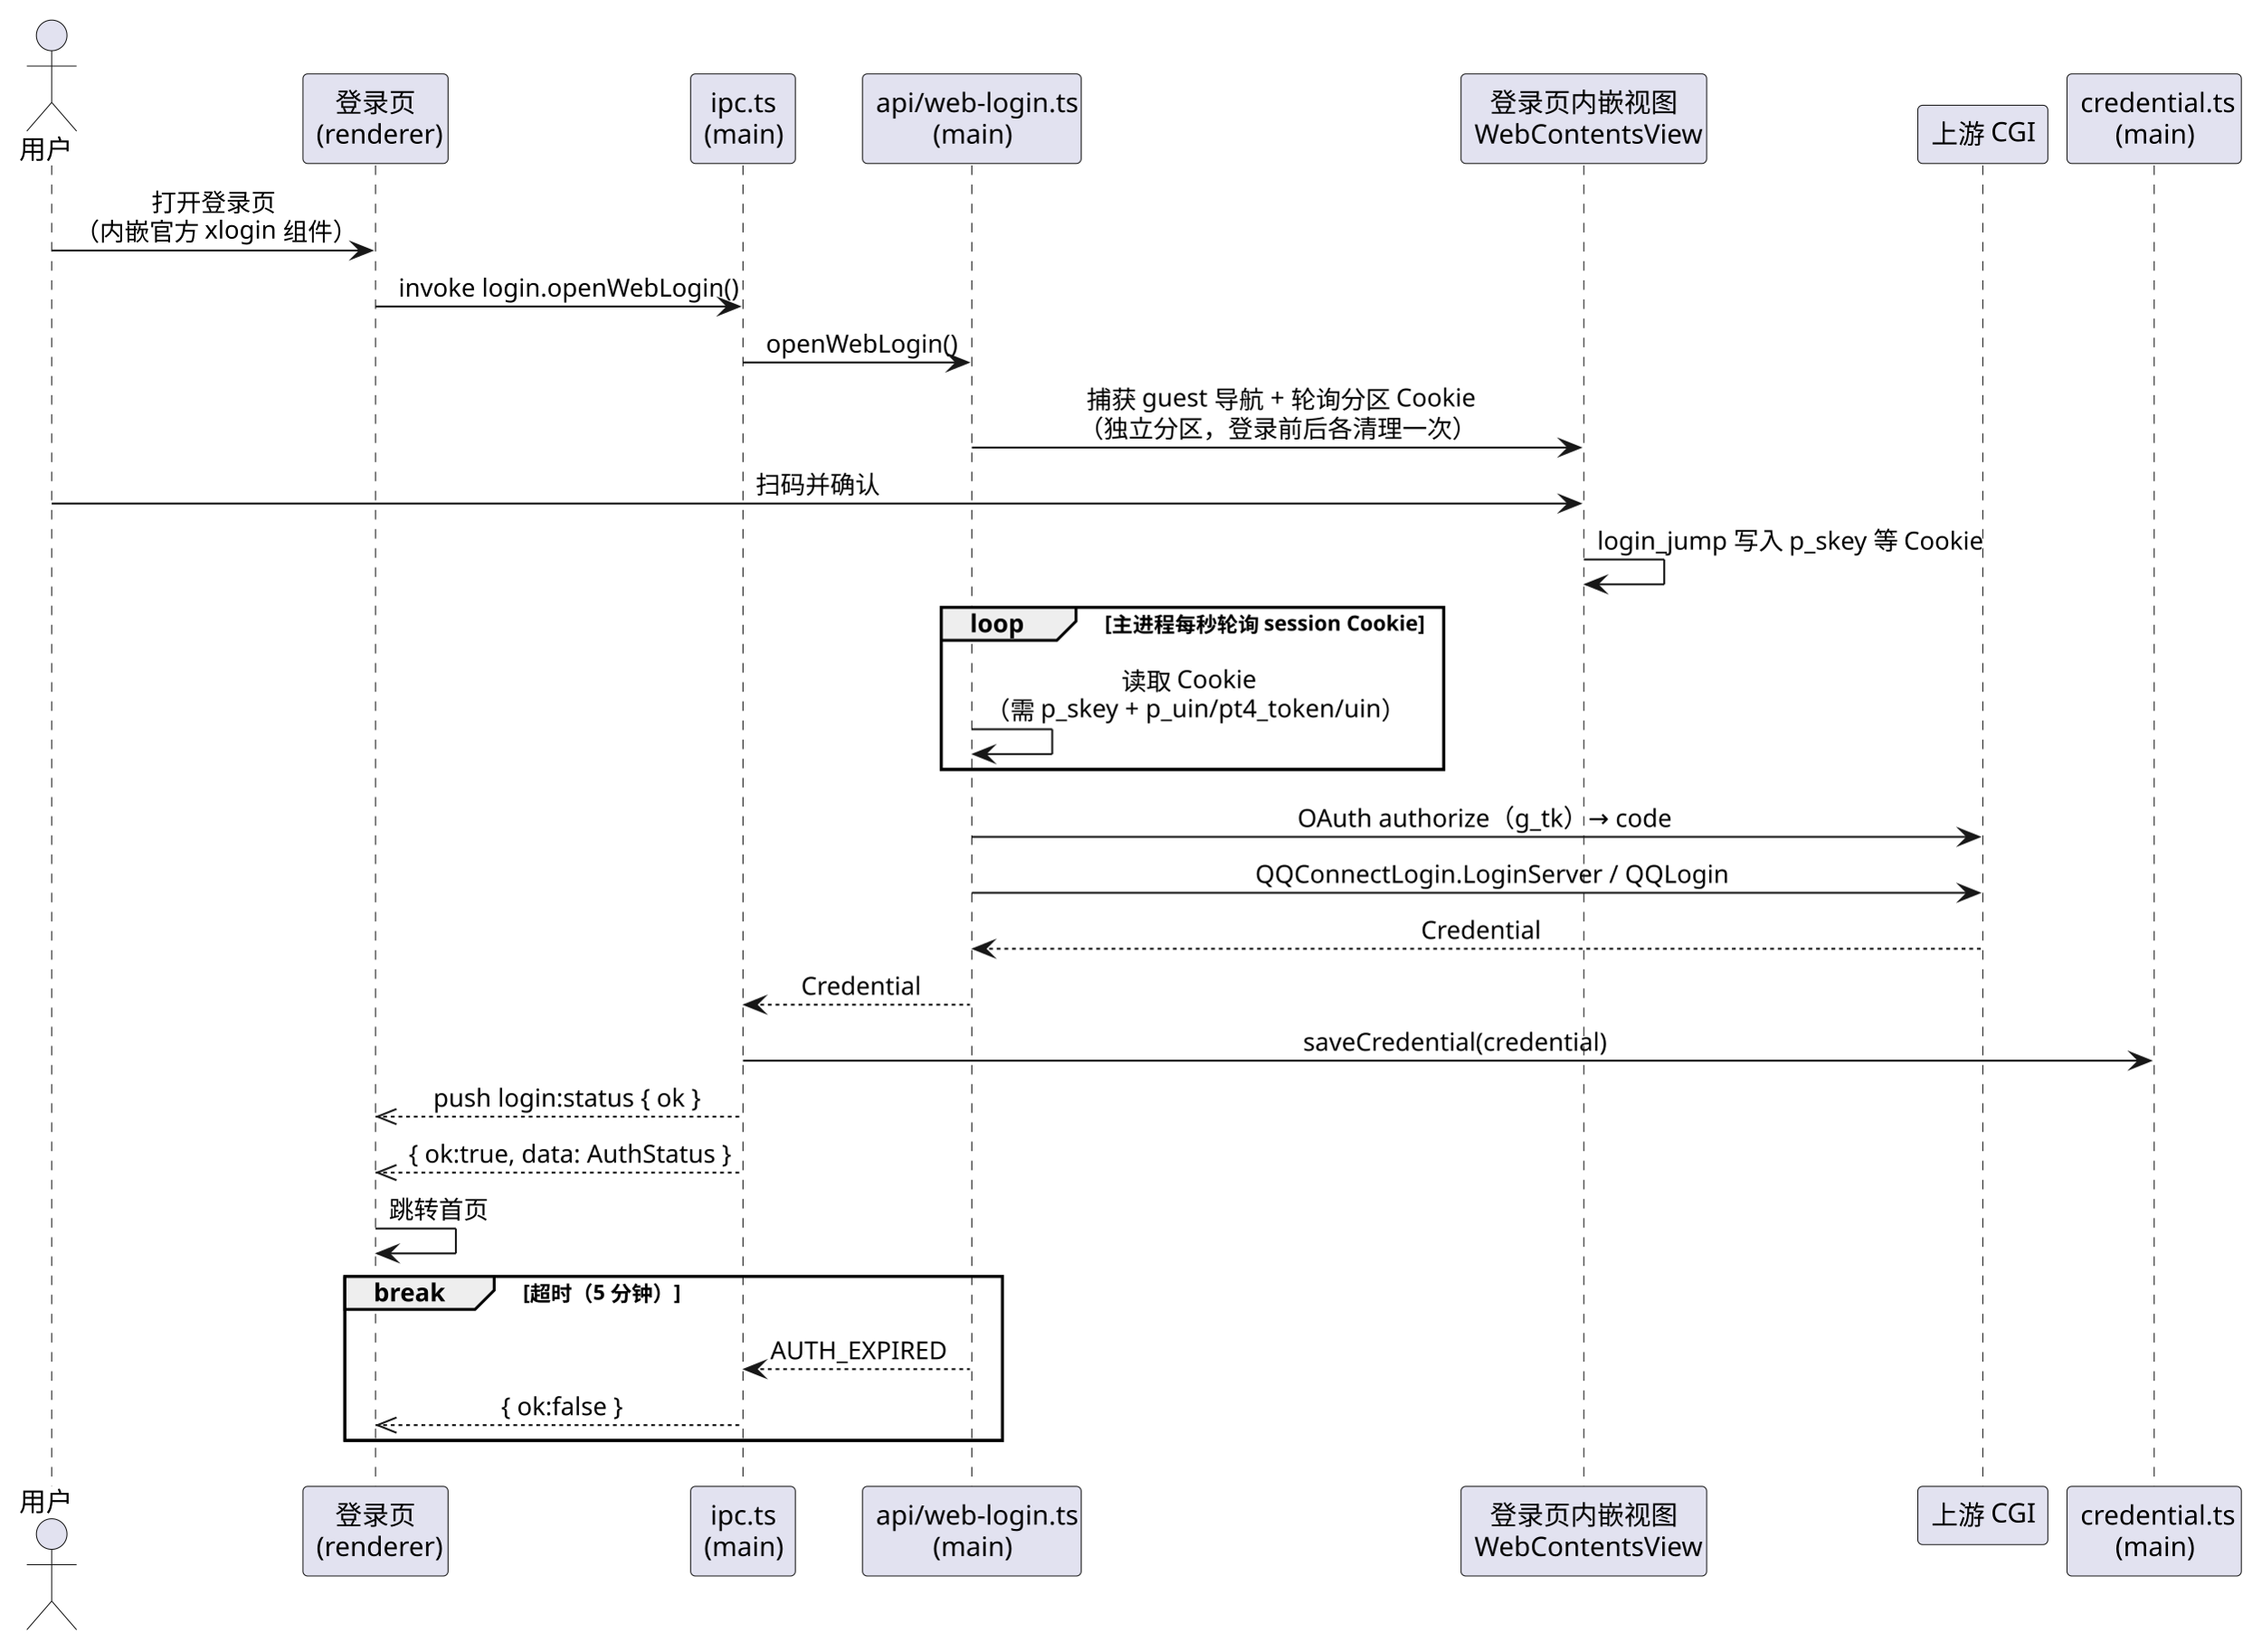
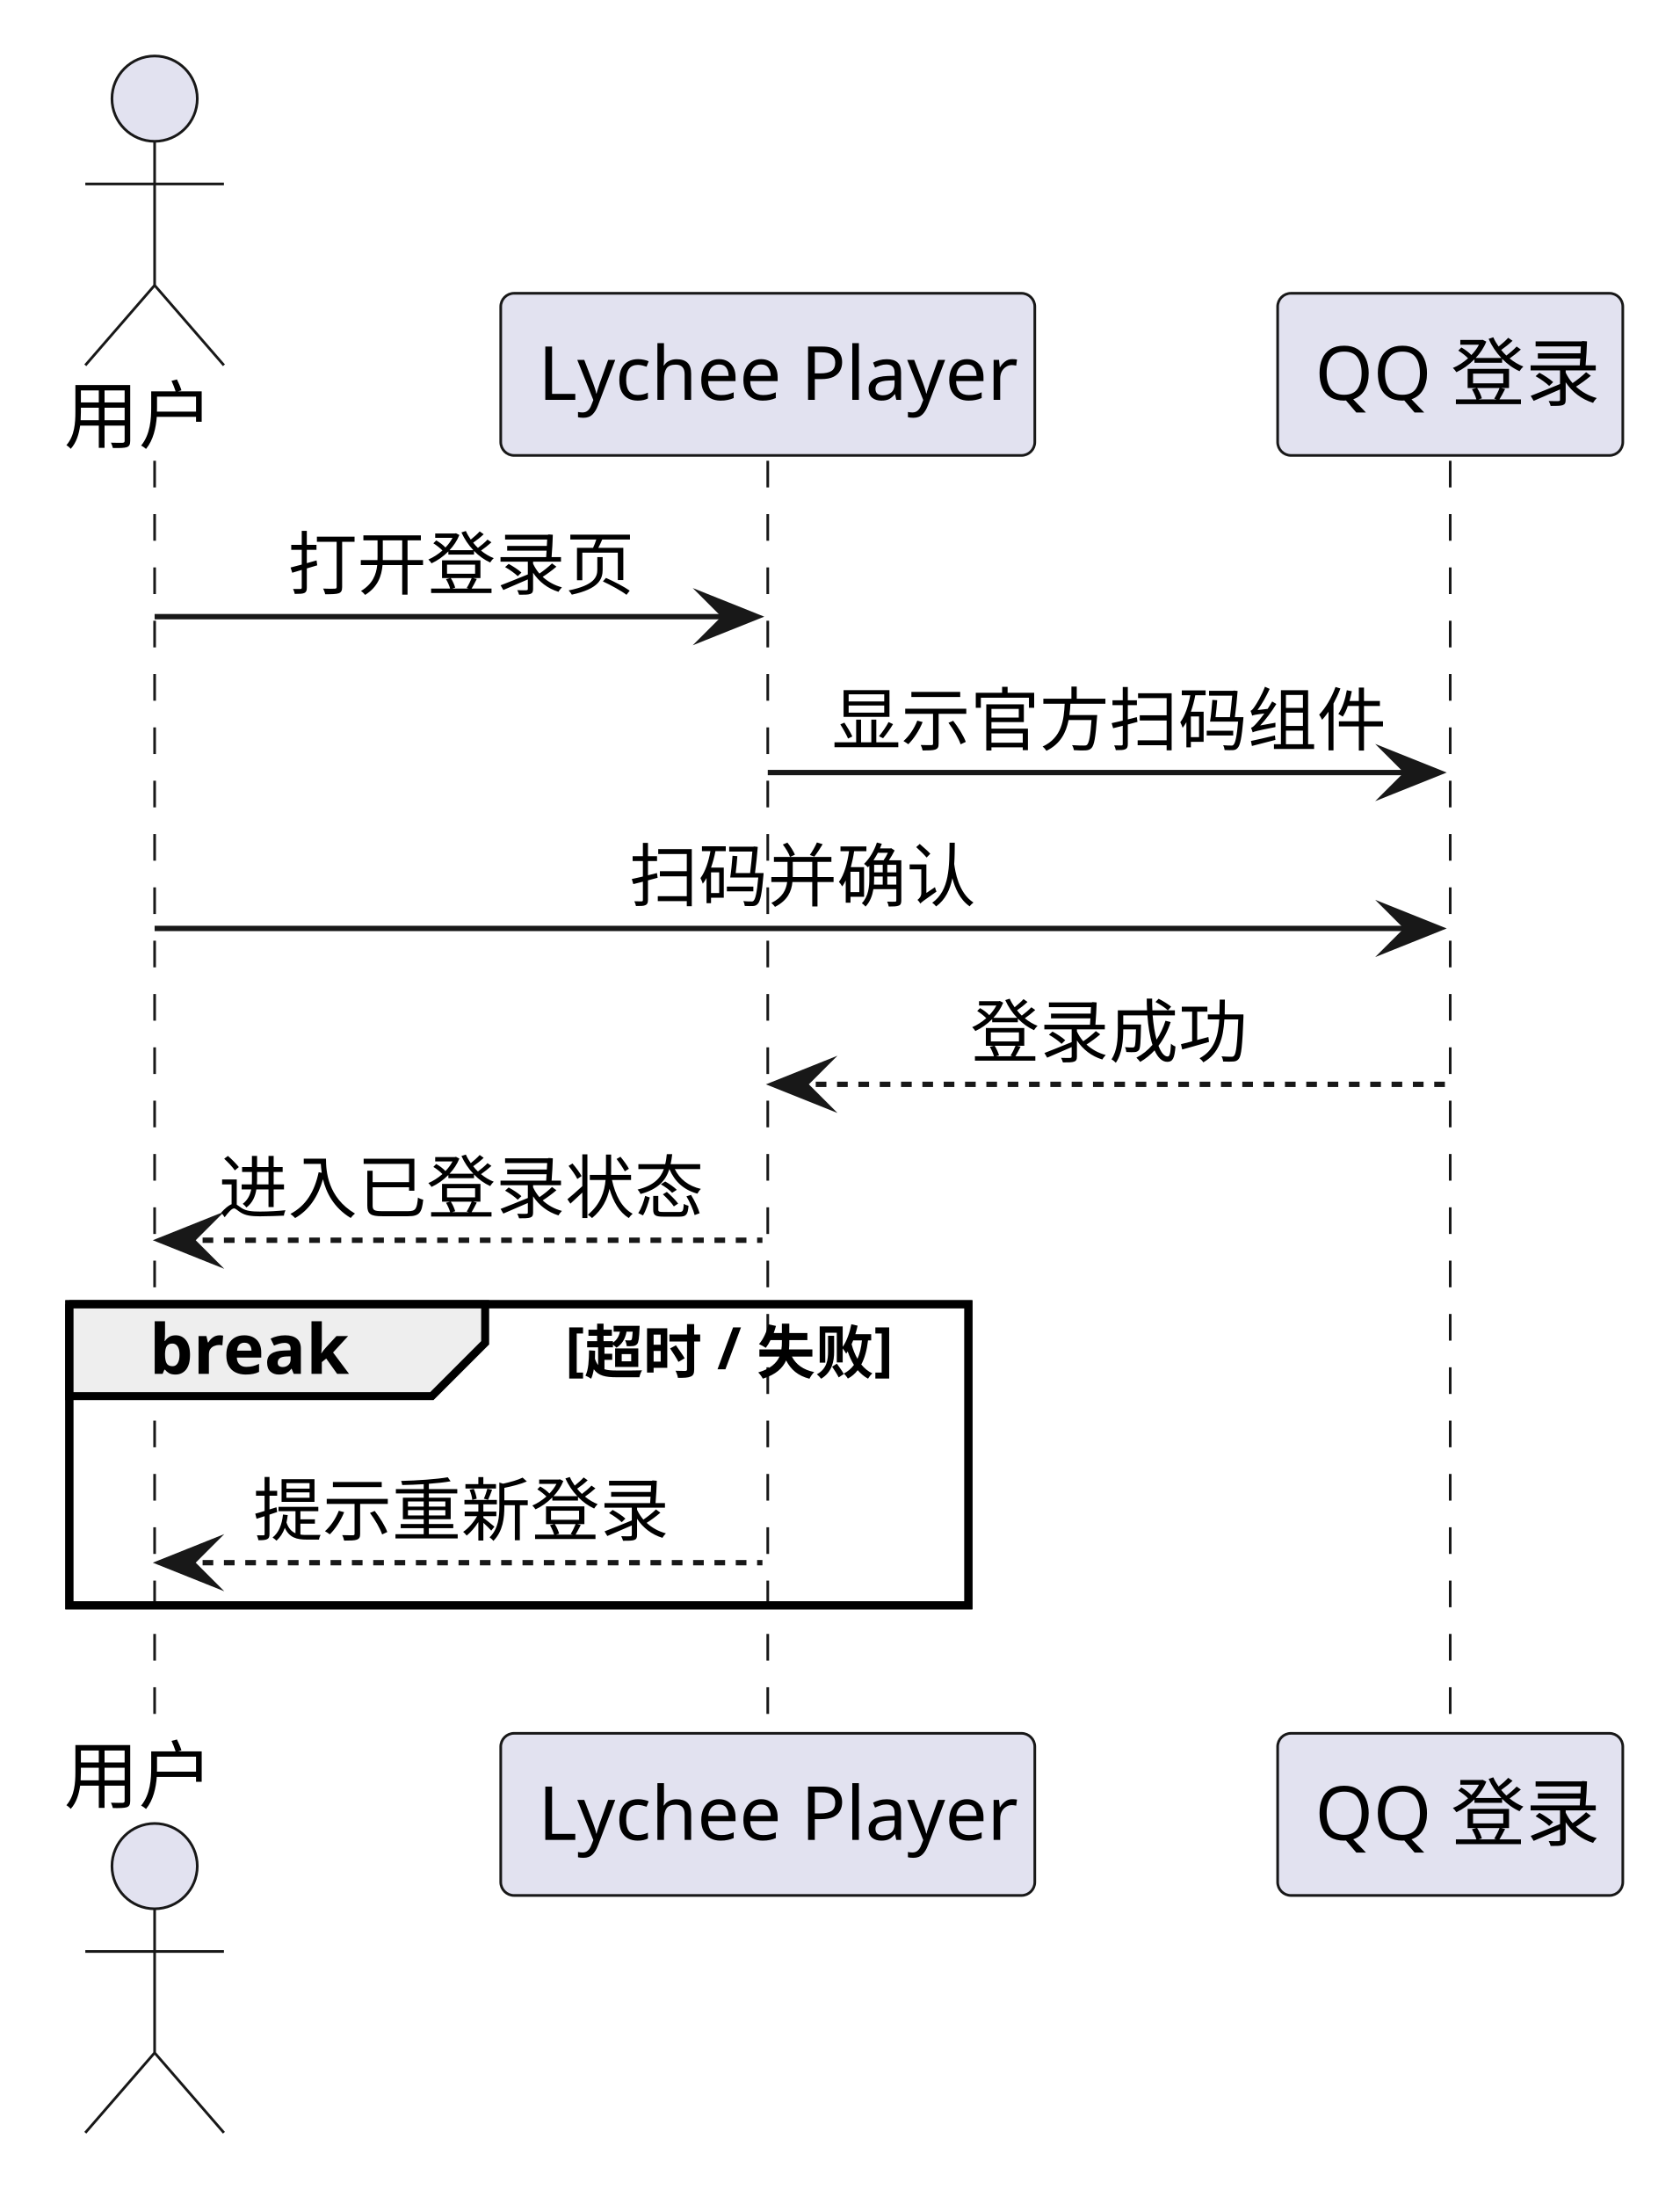
- <svg xmlns="http://www.w3.org/2000/svg" version="1.1" data-diagram-type="SEQUENCE" style="width:1181px;height:863px;background:#FFFFFF;" width="1181px" height="863px" viewBox="0 0 1181 863" zoomAndPan="magnify" preserveAspectRatio="none" contentStyleType="text/css">
+ <svg xmlns="http://www.w3.org/2000/svg" version="1.1" data-diagram-type="SEQUENCE" style="width:315px;height:412px;background:#FFFFFF;" width="315px" height="412px" viewBox="0 0 315 412" zoomAndPan="magnify" preserveAspectRatio="none" contentStyleType="text/css">
  <defs />
  <g font-family="sans-serif" lengthAdjust="spacing">
-     <rect x="491.605" y="317.281" width="262.507" height="84.703" fill="none" style="stroke:#000;stroke-width:1.5;" />
-     <rect x="180.114" y="666.859" width="343.491" height="85.703" fill="none" style="stroke:#000;stroke-width:1.5;" />
+     <rect x="13" y="244.578" width="168.635" height="56.469" fill="none" style="stroke:#000;stroke-width:1.5;" />
    <g>
-       <rect x="23.5" y="86.406" width="8" height="690.156" fill="#000" fill-opacity="0" />
-       <line x1="27" y1="86.406" x2="27" y2="776.563" style="stroke:#181818;stroke-width:0.5;stroke-dasharray:5,5;" />
+       <rect x="25.5" y="86.406" width="8" height="238.641" fill="#000" fill-opacity="0" />
+       <line x1="29" y1="86.406" x2="29" y2="325.047" style="stroke:#181818;stroke-width:0.5;stroke-dasharray:5,5;" />
    </g>
    <g>
-       <rect x="192.614" y="86.406" width="8" height="690.156" fill="#000" fill-opacity="0" />
-       <line x1="196.114" y1="86.406" x2="196.114" y2="776.563" style="stroke:#181818;stroke-width:0.5;stroke-dasharray:5,5;" />
+       <rect x="140.5" y="86.406" width="8" height="238.641" fill="#000" fill-opacity="0" />
+       <line x1="144" y1="86.406" x2="144" y2="325.047" style="stroke:#181818;stroke-width:0.5;stroke-dasharray:5,5;" />
    </g>
    <g>
-       <rect x="384.56" y="86.406" width="8" height="690.156" fill="#000" fill-opacity="0" />
-       <line x1="388.06" y1="86.406" x2="388.06" y2="776.563" style="stroke:#181818;stroke-width:0.5;stroke-dasharray:5,5;" />
+       <rect x="268.5" y="86.406" width="8" height="238.641" fill="#000" fill-opacity="0" />
+       <line x1="272" y1="86.406" x2="272" y2="325.047" style="stroke:#181818;stroke-width:0.5;stroke-dasharray:5,5;" />
    </g>
-     <g>
-       <rect x="504.105" y="86.406" width="8" height="690.156" fill="#000" fill-opacity="0" />
-       <line x1="507.605" y1="86.406" x2="507.605" y2="776.563" style="stroke:#181818;stroke-width:0.5;stroke-dasharray:5,5;" />
-     </g>
-     <g>
-       <rect x="823.781" y="86.406" width="8" height="690.156" fill="#000" fill-opacity="0" />
-       <line x1="827.281" y1="86.406" x2="827.281" y2="776.563" style="stroke:#181818;stroke-width:0.5;stroke-dasharray:5,5;" />
-     </g>
-     <g>
-       <rect x="1032.178" y="86.406" width="8" height="690.156" fill="#000" fill-opacity="0" />
-       <line x1="1035.678" y1="86.406" x2="1035.678" y2="776.563" style="stroke:#181818;stroke-width:0.5;stroke-dasharray:5,5;" />
-     </g>
-     <g>
-       <rect x="1121.667" y="86.406" width="8" height="690.156" fill="#000" fill-opacity="0" />
-       <line x1="1125.167" y1="86.406" x2="1125.167" y2="776.563" style="stroke:#181818;stroke-width:0.5;stroke-dasharray:5,5;" />
-     </g>
-     <text x="10" y="82.988" fill="#000" font-size="14" textLength="28">用户</text>
-     <ellipse cx="27" cy="18.5" rx="8" ry="8" fill="#E2E2F0" style="stroke:#181818;stroke-width:0.5;" />
-     <path d="M27,26.5 L27,53.5 M14,34.5 L40,34.5 M27,53.5 L14,68.5 M27,53.5 L40,68.5" style="stroke:#181818;stroke-width:0.5;" fill="none" />
-     <rect x="158.215" y="38.594" width="75.797" height="46.813" fill="#E2E2F0" style="stroke:#181818;stroke-width:0.5;" rx="2.5" ry="2.5" />
-     <text x="175.114" y="58.582" fill="#000" font-size="14" textLength="42">登录页</text>
-     <text x="165.215" y="74.988" fill="#000" font-size="14" textLength="61.797">(renderer)</text>
-     <rect x="360.713" y="38.594" width="54.694" height="46.813" fill="#E2E2F0" style="stroke:#181818;stroke-width:0.5;" rx="2.5" ry="2.5" />
-     <text x="371.015" y="58.582" fill="#000" font-size="14" textLength="34.091">ipc.ts</text>
-     <text x="367.713" y="74.988" fill="#000" font-size="14" textLength="40.694">(main)</text>
-     <rect x="450.498" y="38.594" width="114.215" height="46.813" fill="#E2E2F0" style="stroke:#181818;stroke-width:0.5;" rx="2.5" ry="2.5" />
-     <text x="457.498" y="58.582" fill="#000" font-size="14" textLength="100.215">api/web-login.ts</text>
-     <text x="487.258" y="74.988" fill="#000" font-size="14" textLength="40.694">(main)</text>
-     <rect x="763.112" y="38.594" width="128.338" height="46.813" fill="#E2E2F0" style="stroke:#181818;stroke-width:0.5;" rx="2.5" ry="2.5" />
-     <text x="778.281" y="58.582" fill="#000" font-size="14" textLength="98">登录页内嵌视图</text>
-     <text x="770.112" y="74.988" fill="#000" font-size="14" textLength="114.338">WebContentsView</text>
-     <rect x="1001.714" y="55" width="67.929" height="30.406" fill="#E2E2F0" style="stroke:#181818;stroke-width:0.5;" rx="2.5" ry="2.5" />
-     <text x="1008.714" y="74.988" fill="#000" font-size="14" textLength="53.929">上游 CGI</text>
-     <rect x="1079.643" y="38.594" width="91.048" height="46.813" fill="#E2E2F0" style="stroke:#181818;stroke-width:0.5;" rx="2.5" ry="2.5" />
-     <text x="1086.643" y="58.582" fill="#000" font-size="14" textLength="77.048">credential.ts</text>
-     <text x="1104.819" y="74.988" fill="#000" font-size="14" textLength="40.694">(main)</text>
-     <text x="10" y="789.551" fill="#000" font-size="14" textLength="28">用户</text>
-     <ellipse cx="27" cy="801.469" rx="8" ry="8" fill="#E2E2F0" style="stroke:#181818;stroke-width:0.5;" />
-     <path d="M27,809.469 L27,836.469 M14,817.469 L40,817.469 M27,836.469 L14,851.469 M27,836.469 L40,851.469" style="stroke:#181818;stroke-width:0.5;" fill="none" />
-     <rect x="158.215" y="776.563" width="75.797" height="46.813" fill="#E2E2F0" style="stroke:#181818;stroke-width:0.5;" rx="2.5" ry="2.5" />
-     <text x="175.114" y="796.551" fill="#000" font-size="14" textLength="42">登录页</text>
-     <text x="165.215" y="812.957" fill="#000" font-size="14" textLength="61.797">(renderer)</text>
-     <rect x="360.713" y="776.563" width="54.694" height="46.813" fill="#E2E2F0" style="stroke:#181818;stroke-width:0.5;" rx="2.5" ry="2.5" />
-     <text x="371.015" y="796.551" fill="#000" font-size="14" textLength="34.091">ipc.ts</text>
-     <text x="367.713" y="812.957" fill="#000" font-size="14" textLength="40.694">(main)</text>
-     <rect x="450.498" y="776.563" width="114.215" height="46.813" fill="#E2E2F0" style="stroke:#181818;stroke-width:0.5;" rx="2.5" ry="2.5" />
-     <text x="457.498" y="796.551" fill="#000" font-size="14" textLength="100.215">api/web-login.ts</text>
-     <text x="487.258" y="812.957" fill="#000" font-size="14" textLength="40.694">(main)</text>
-     <rect x="763.112" y="776.563" width="128.338" height="46.813" fill="#E2E2F0" style="stroke:#181818;stroke-width:0.5;" rx="2.5" ry="2.5" />
-     <text x="778.281" y="796.551" fill="#000" font-size="14" textLength="98">登录页内嵌视图</text>
-     <text x="770.112" y="812.957" fill="#000" font-size="14" textLength="114.338">WebContentsView</text>
-     <rect x="1001.714" y="776.563" width="67.929" height="30.406" fill="#E2E2F0" style="stroke:#181818;stroke-width:0.5;" rx="2.5" ry="2.5" />
-     <text x="1008.714" y="796.551" fill="#000" font-size="14" textLength="53.929">上游 CGI</text>
-     <rect x="1079.643" y="776.563" width="91.048" height="46.813" fill="#E2E2F0" style="stroke:#181818;stroke-width:0.5;" rx="2.5" ry="2.5" />
-     <text x="1086.643" y="796.551" fill="#000" font-size="14" textLength="77.048">credential.ts</text>
-     <text x="1104.819" y="812.957" fill="#000" font-size="14" textLength="40.694">(main)</text>
-     <polygon points="184.114,126.875,194.114,130.875,184.114,134.875,188.114,130.875" fill="#181818" style="stroke:#181818;stroke-width:1;stroke-linejoin:miter;stroke-miterlimit:10;" />
-     <line x1="27" y1="130.875" x2="190.114" y2="130.875" style="stroke:#181818;stroke-width:1;" />
-     <text x="79.057" y="110.467" fill="#000" font-size="13" textLength="65">打开登录页</text>
-     <text x="39" y="125.701" fill="#000" font-size="13" textLength="145.114">（内嵌官方 xlogin 组件）</text>
-     <polygon points="376.06,156.109,386.06,160.109,376.06,164.109,380.06,160.109" fill="#181818" style="stroke:#181818;stroke-width:1;stroke-linejoin:miter;stroke-miterlimit:10;" />
-     <line x1="196.114" y1="160.109" x2="382.06" y2="160.109" style="stroke:#181818;stroke-width:1;" />
-     <text x="208.114" y="154.936" fill="#000" font-size="13" textLength="167.946">invoke login.openWebLogin()</text>
-     <polygon points="495.605,185.344,505.605,189.344,495.605,193.344,499.605,189.344" fill="#181818" style="stroke:#181818;stroke-width:1;stroke-linejoin:miter;stroke-miterlimit:10;" />
-     <line x1="388.06" y1="189.344" x2="501.605" y2="189.344" style="stroke:#181818;stroke-width:1;" />
-     <text x="400.06" y="184.17" fill="#000" font-size="13" textLength="95.545">openWebLogin()</text>
-     <polygon points="815.281,229.813,825.281,233.813,815.281,237.813,819.281,233.813" fill="#181818" style="stroke:#181818;stroke-width:1;stroke-linejoin:miter;stroke-miterlimit:10;" />
-     <line x1="507.605" y1="233.813" x2="821.281" y2="233.813" style="stroke:#181818;stroke-width:1;" />
-     <text x="567.566" y="213.404" fill="#000" font-size="13" textLength="199.755">捕获 guest 导航 + 轮询分区 Cookie</text>
-     <text x="563.443" y="228.639" fill="#000" font-size="13" textLength="208">（独立分区，登录前后各清理一次）</text>
-     <polygon points="815.281,259.047,825.281,263.047,815.281,267.047,819.281,263.047" fill="#181818" style="stroke:#181818;stroke-width:1;stroke-linejoin:miter;stroke-miterlimit:10;" />
-     <line x1="27" y1="263.047" x2="821.281" y2="263.047" style="stroke:#181818;stroke-width:1;" />
-     <text x="394.641" y="257.873" fill="#000" font-size="13" textLength="65">扫码并确认</text>
-     <line x1="827.281" y1="292.281" x2="869.281" y2="292.281" style="stroke:#181818;stroke-width:1;" />
-     <line x1="869.281" y1="292.281" x2="869.281" y2="305.281" style="stroke:#181818;stroke-width:1;" />
-     <line x1="828.281" y1="305.281" x2="869.281" y2="305.281" style="stroke:#181818;stroke-width:1;" />
-     <polygon points="838.281,301.281,828.281,305.281,838.281,309.281,834.281,305.281" fill="#181818" style="stroke:#181818;stroke-width:1;stroke-linejoin:miter;stroke-miterlimit:10;" />
-     <text x="834.281" y="287.107" fill="#000" font-size="13" textLength="194.397">login_jump 写入 p_skey 等 Cookie</text>
-     <path d="M491.605,317.281 L562.034,317.281 L562.034,324.516 L552.034,334.516 L491.605,334.516 L491.605,317.281" style="stroke:#000;stroke-width:1.5;" fill="#EEE" />
-     <rect x="491.605" y="317.281" width="262.507" height="84.703" fill="none" style="stroke:#000;stroke-width:1.5;" />
-     <text x="506.605" y="330.342" fill="#000" font-size="13" textLength="25.429" font-weight="700">loop</text>
-     <text x="577.034" y="329.486" fill="#000" font-size="11" textLength="161.079" font-weight="700">[主进程每秒轮询 session Cookie]</text>
-     <line x1="507.605" y1="380.984" x2="549.605" y2="380.984" style="stroke:#181818;stroke-width:1;" />
-     <line x1="549.605" y1="380.984" x2="549.605" y2="393.984" style="stroke:#181818;stroke-width:1;" />
-     <line x1="508.605" y1="393.984" x2="549.605" y2="393.984" style="stroke:#181818;stroke-width:1;" />
-     <polygon points="518.605,389.984,508.605,393.984,518.605,397.984,514.605,393.984" fill="#181818" style="stroke:#181818;stroke-width:1;stroke-linejoin:miter;stroke-miterlimit:10;" />
-     <text x="585.784" y="360.576" fill="#000" font-size="13" textLength="69.158">读取 Cookie</text>
-     <text x="514.605" y="375.811" fill="#000" font-size="13" textLength="211.517">（需 p_skey + p_uin/pt4_token/uin）</text>
-     <polygon points="1023.678,433.219,1033.678,437.219,1023.678,441.219,1027.678,437.219" fill="#181818" style="stroke:#181818;stroke-width:1;stroke-linejoin:miter;stroke-miterlimit:10;" />
-     <line x1="507.605" y1="437.219" x2="1029.678" y2="437.219" style="stroke:#181818;stroke-width:1;" />
-     <text x="677.703" y="432.045" fill="#000" font-size="13" textLength="187.878">OAuth authorize（g_tk）→ code</text>
-     <polygon points="1023.678,462.453,1033.678,466.453,1023.678,470.453,1027.678,466.453" fill="#181818" style="stroke:#181818;stroke-width:1;stroke-linejoin:miter;stroke-miterlimit:10;" />
-     <line x1="507.605" y1="466.453" x2="1029.678" y2="466.453" style="stroke:#181818;stroke-width:1;" />
-     <text x="655.651" y="461.279" fill="#000" font-size="13" textLength="231.981">QQConnectLogin.LoginServer / QQLogin</text>
-     <polygon points="518.605,491.688,508.605,495.688,518.605,499.688,514.605,495.688" fill="#181818" style="stroke:#181818;stroke-width:1;stroke-linejoin:miter;stroke-miterlimit:10;" />
-     <line x1="512.605" y1="495.688" x2="1034.678" y2="495.688" style="stroke:#181818;stroke-width:1;stroke-dasharray:2,2;" />
-     <text x="742.236" y="490.514" fill="#000" font-size="13" textLength="58.811">Credential</text>
-     <polygon points="399.06,520.922,389.06,524.922,399.06,528.922,395.06,524.922" fill="#181818" style="stroke:#181818;stroke-width:1;stroke-linejoin:miter;stroke-miterlimit:10;" />
-     <line x1="393.06" y1="524.922" x2="506.605" y2="524.922" style="stroke:#181818;stroke-width:1;stroke-dasharray:2,2;" />
-     <text x="418.427" y="519.748" fill="#000" font-size="13" textLength="58.811">Credential</text>
-     <polygon points="1113.167,550.156,1123.167,554.156,1113.167,558.156,1117.167,554.156" fill="#181818" style="stroke:#181818;stroke-width:1;stroke-linejoin:miter;stroke-miterlimit:10;" />
-     <line x1="388.06" y1="554.156" x2="1119.167" y2="554.156" style="stroke:#181818;stroke-width:1;" />
-     <text x="680.657" y="548.982" fill="#000" font-size="13" textLength="151.912">saveCredential(credential)</text>
-     <line x1="197.114" y1="583.391" x2="207.114" y2="579.391" style="stroke:#181818;stroke-width:1;" />
-     <line x1="197.114" y1="583.391" x2="207.114" y2="587.391" style="stroke:#181818;stroke-width:1;" />
-     <line x1="196.114" y1="583.391" x2="387.06" y2="583.391" style="stroke:#181818;stroke-width:1;stroke-dasharray:2,2;" />
-     <text x="226.306" y="578.217" fill="#000" font-size="13" textLength="131.562">push login:status { ok }</text>
-     <line x1="197.114" y1="612.625" x2="207.114" y2="608.625" style="stroke:#181818;stroke-width:1;" />
-     <line x1="197.114" y1="612.625" x2="207.114" y2="616.625" style="stroke:#181818;stroke-width:1;" />
-     <line x1="196.114" y1="612.625" x2="387.06" y2="612.625" style="stroke:#181818;stroke-width:1;stroke-dasharray:2,2;" />
-     <text x="213.471" y="607.451" fill="#000" font-size="13" textLength="157.231">{ ok:true, data: AuthStatus }</text>
-     <line x1="196.114" y1="641.859" x2="238.114" y2="641.859" style="stroke:#181818;stroke-width:1;" />
-     <line x1="238.114" y1="641.859" x2="238.114" y2="654.859" style="stroke:#181818;stroke-width:1;" />
-     <line x1="197.114" y1="654.859" x2="238.114" y2="654.859" style="stroke:#181818;stroke-width:1;" />
-     <polygon points="207.114,650.859,197.114,654.859,207.114,658.859,203.114,654.859" fill="#181818" style="stroke:#181818;stroke-width:1;stroke-linejoin:miter;stroke-miterlimit:10;" />
-     <text x="203.114" y="636.686" fill="#000" font-size="13" textLength="52">跳转首页</text>
-     <path d="M180.114,666.859 L258.109,666.859 L258.109,674.094 L248.109,684.094 L180.114,684.094 L180.114,666.859" style="stroke:#000;stroke-width:1.5;" fill="#EEE" />
-     <rect x="180.114" y="666.859" width="343.491" height="85.703" fill="none" style="stroke:#000;stroke-width:1.5;" />
-     <text x="195.114" y="679.92" fill="#000" font-size="13" textLength="32.995" font-weight="700">break</text>
-     <text x="273.109" y="679.064" fill="#000" font-size="11" textLength="81.135" font-weight="700">[超时（5 分钟）]</text>
-     <polygon points="399.06,711.328,389.06,715.328,399.06,719.328,395.06,715.328" fill="#181818" style="stroke:#181818;stroke-width:1;stroke-linejoin:miter;stroke-miterlimit:10;" />
-     <line x1="393.06" y1="715.328" x2="506.605" y2="715.328" style="stroke:#181818;stroke-width:1;stroke-dasharray:2,2;" />
-     <text x="402.326" y="710.154" fill="#000" font-size="13" textLength="91.013">AUTH_EXPIRED</text>
-     <line x1="197.114" y1="744.563" x2="207.114" y2="740.563" style="stroke:#181818;stroke-width:1;" />
-     <line x1="197.114" y1="744.563" x2="207.114" y2="748.563" style="stroke:#181818;stroke-width:1;" />
-     <line x1="196.114" y1="744.563" x2="387.06" y2="744.563" style="stroke:#181818;stroke-width:1;stroke-dasharray:2,2;" />
-     <text x="261.71" y="739.389" fill="#000" font-size="13" textLength="60.753">{ ok:false }</text>
+     <text x="12" y="82.988" fill="#000" font-size="14" textLength="28">用户</text>
+     <ellipse cx="29" cy="18.5" rx="8" ry="8" fill="#E2E2F0" style="stroke:#181818;stroke-width:0.5;" />
+     <path d="M29,26.5 L29,53.5 M16,34.5 L42,34.5 M29,53.5 L16,68.5 M29,53.5 L42,68.5" style="stroke:#181818;stroke-width:0.5;" fill="none" />
+     <rect x="93.917" y="55" width="100.167" height="30.406" fill="#E2E2F0" style="stroke:#181818;stroke-width:0.5;" rx="2.5" ry="2.5" />
+     <text x="100.917" y="74.988" fill="#000" font-size="14" textLength="86.167">Lychee Player</text>
+     <rect x="239.632" y="55" width="64.736" height="30.406" fill="#E2E2F0" style="stroke:#181818;stroke-width:0.5;" rx="2.5" ry="2.5" />
+     <text x="246.632" y="74.988" fill="#000" font-size="14" textLength="50.736">QQ 登录</text>
+     <text x="12" y="338.035" fill="#000" font-size="14" textLength="28">用户</text>
+     <ellipse cx="29" cy="349.953" rx="8" ry="8" fill="#E2E2F0" style="stroke:#181818;stroke-width:0.5;" />
+     <path d="M29,357.953 L29,384.953 M16,365.953 L42,365.953 M29,384.953 L16,399.953 M29,384.953 L42,399.953" style="stroke:#181818;stroke-width:0.5;" fill="none" />
+     <rect x="93.917" y="325.047" width="100.167" height="30.406" fill="#E2E2F0" style="stroke:#181818;stroke-width:0.5;" rx="2.5" ry="2.5" />
+     <text x="100.917" y="345.035" fill="#000" font-size="14" textLength="86.167">Lychee Player</text>
+     <rect x="239.632" y="325.047" width="64.736" height="30.406" fill="#E2E2F0" style="stroke:#181818;stroke-width:0.5;" rx="2.5" ry="2.5" />
+     <text x="246.632" y="345.035" fill="#000" font-size="14" textLength="50.736">QQ 登录</text>
+     <polygon points="132,111.641,142,115.641,132,119.641,136,115.641" fill="#181818" style="stroke:#181818;stroke-width:1;stroke-linejoin:miter;stroke-miterlimit:10;" />
+     <line x1="29" y1="115.641" x2="138" y2="115.641" style="stroke:#181818;stroke-width:1;" />
+     <text x="54" y="110.467" fill="#000" font-size="13" textLength="65">打开登录页</text>
+     <polygon points="260,140.875,270,144.875,260,148.875,264,144.875" fill="#181818" style="stroke:#181818;stroke-width:1;stroke-linejoin:miter;stroke-miterlimit:10;" />
+     <line x1="144" y1="144.875" x2="266" y2="144.875" style="stroke:#181818;stroke-width:1;" />
+     <text x="156" y="139.701" fill="#000" font-size="13" textLength="104">显示官方扫码组件</text>
+     <polygon points="260,170.109,270,174.109,260,178.109,264,174.109" fill="#181818" style="stroke:#181818;stroke-width:1;stroke-linejoin:miter;stroke-miterlimit:10;" />
+     <line x1="29" y1="174.109" x2="266" y2="174.109" style="stroke:#181818;stroke-width:1;" />
+     <text x="118" y="168.936" fill="#000" font-size="13" textLength="65">扫码并确认</text>
+     <polygon points="155,199.344,145,203.344,155,207.344,151,203.344" fill="#181818" style="stroke:#181818;stroke-width:1;stroke-linejoin:miter;stroke-miterlimit:10;" />
+     <line x1="149" y1="203.344" x2="271" y2="203.344" style="stroke:#181818;stroke-width:1;stroke-dasharray:2,2;" />
+     <text x="182" y="198.17" fill="#000" font-size="13" textLength="52">登录成功</text>
+     <polygon points="40,228.578,30,232.578,40,236.578,36,232.578" fill="#181818" style="stroke:#181818;stroke-width:1;stroke-linejoin:miter;stroke-miterlimit:10;" />
+     <line x1="34" y1="232.578" x2="143" y2="232.578" style="stroke:#181818;stroke-width:1;stroke-dasharray:2,2;" />
+     <text x="41" y="227.404" fill="#000" font-size="13" textLength="91">进入已登录状态</text>
+     <path d="M13,244.578 L90.995,244.578 L90.995,251.813 L80.995,261.813 L13,261.813 L13,244.578" style="stroke:#000;stroke-width:1.5;" fill="#EEE" />
+     <rect x="13" y="244.578" width="168.635" height="56.469" fill="none" style="stroke:#000;stroke-width:1.5;" />
+     <text x="28" y="257.639" fill="#000" font-size="13" textLength="32.995" font-weight="700">break</text>
+     <text x="105.995" y="256.783" fill="#000" font-size="11" textLength="59.64" font-weight="700">[超时 / 失败]</text>
+     <polygon points="40,289.047,30,293.047,40,297.047,36,293.047" fill="#181818" style="stroke:#181818;stroke-width:1;stroke-linejoin:miter;stroke-miterlimit:10;" />
+     <line x1="34" y1="293.047" x2="143" y2="293.047" style="stroke:#181818;stroke-width:1;stroke-dasharray:2,2;" />
+     <text x="47.5" y="287.873" fill="#000" font-size="13" textLength="78">提示重新登录</text>
  </g>
</svg>
